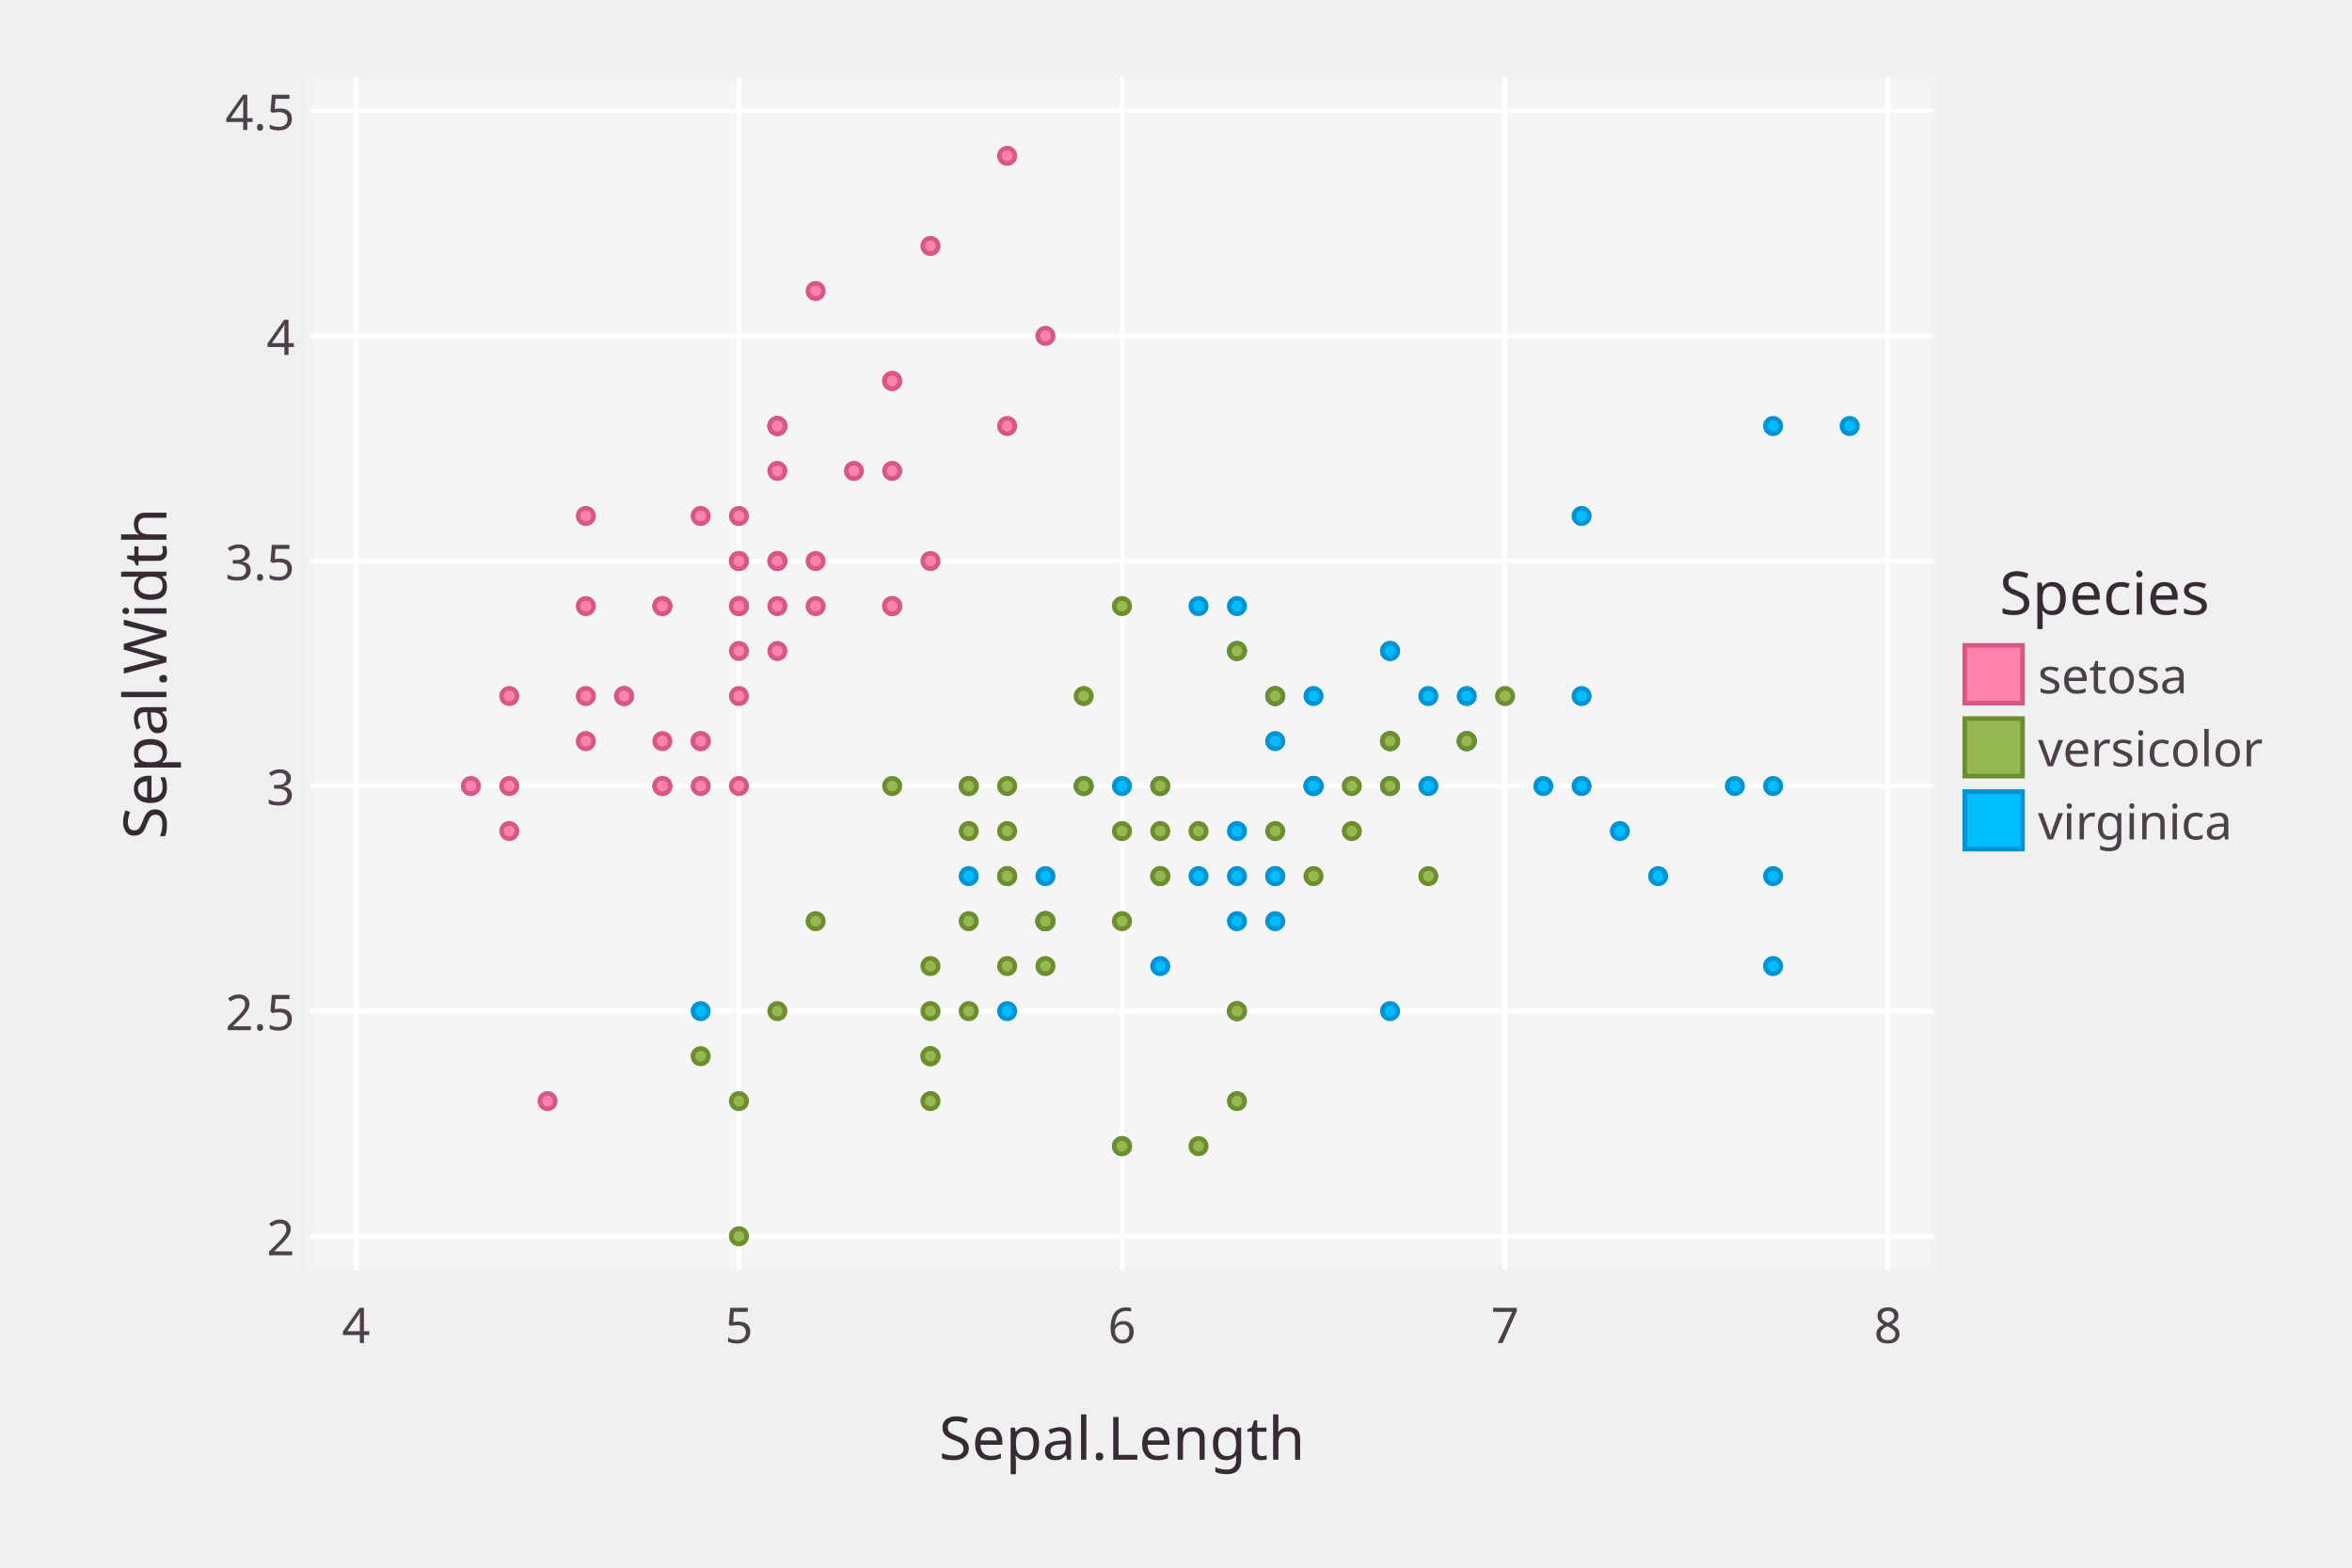
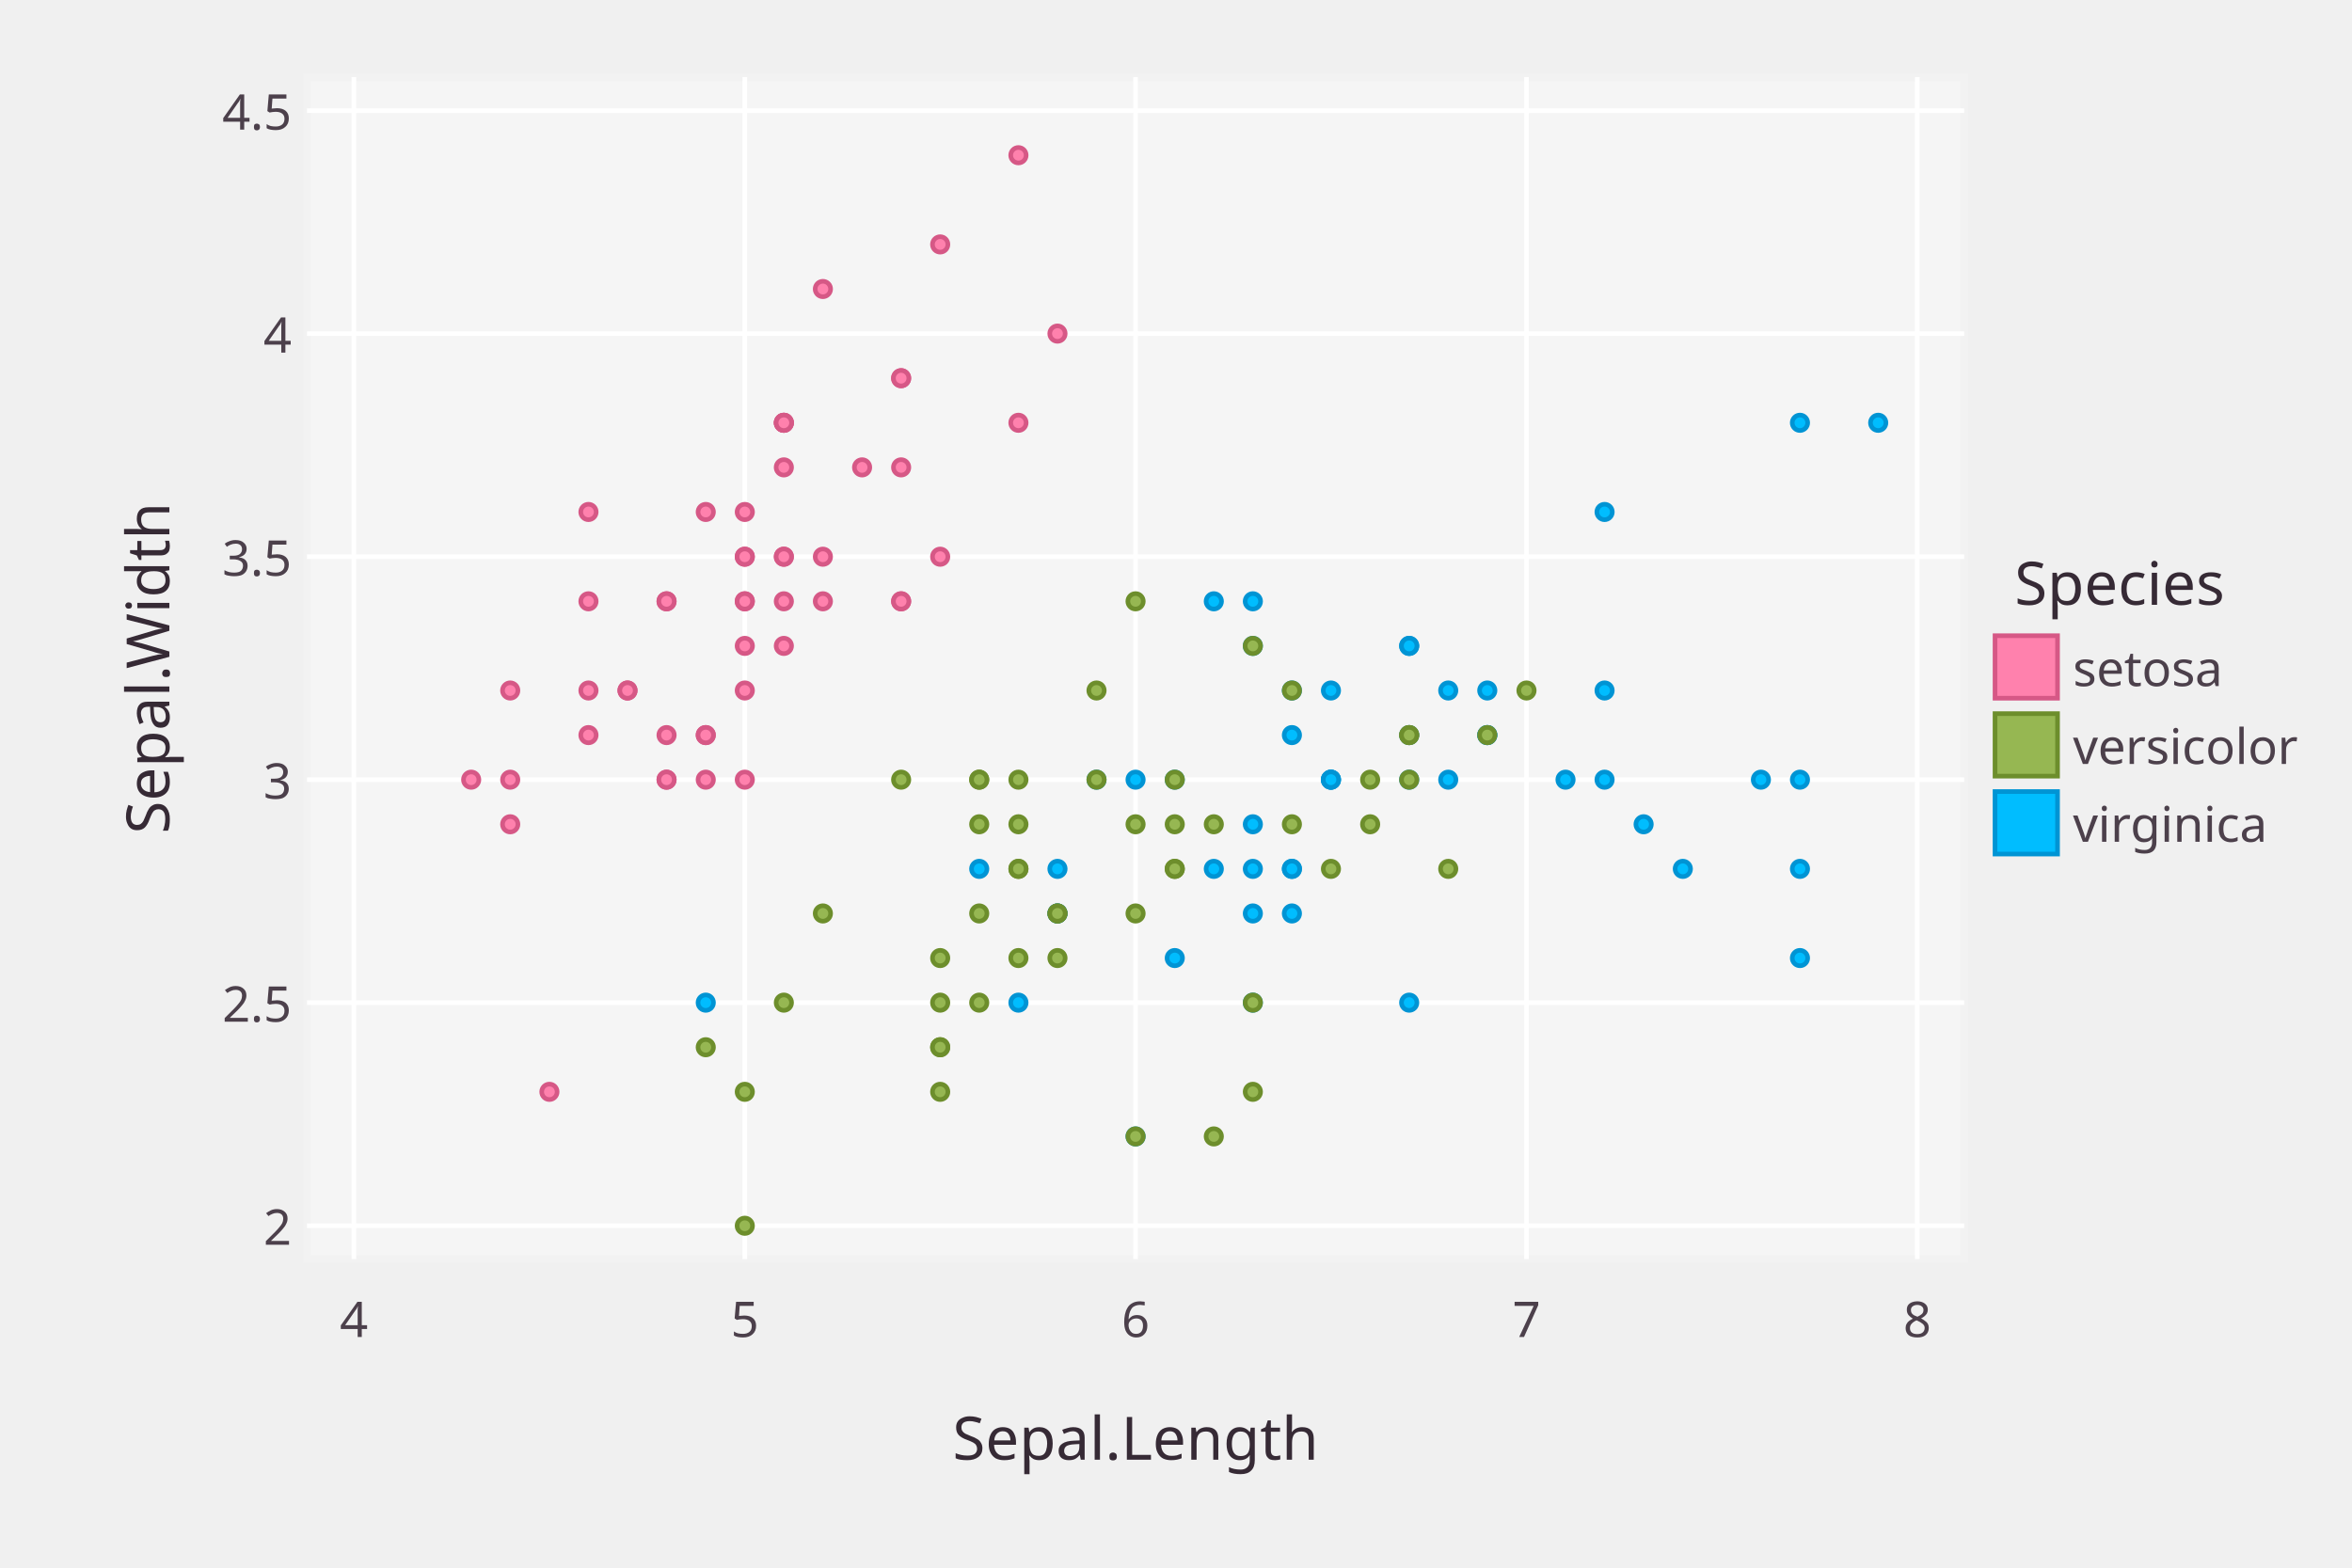
<svg xmlns="http://www.w3.org/2000/svg" xmlns:xlink="http://www.w3.org/1999/xlink" version="1.1" width="152.4mm" height="101.6mm" viewBox="0 0 152.4 101.6" style="stroke:black;fill:black" stroke-width="0.5">
  <g fill="#F5F5F5" stroke="#F2F2F2">
-     <path d="M 20.09 5 L 125.31 5 125.31 82.3 20.09 82.3 z" />
+     <path d="M 19.89 5 L 127.27 5 127.27 81.6 19.89 81.6 z" />
    <g stroke="#FFFFFF" stroke-width="0.3">
-       <path d="M97.52,5 L 97.52 82.3" />
-       <path d="M23.07,5 L 23.07 82.3" />
-       <path d="M47.88,5 L 47.88 82.3" />
-       <path d="M72.7,5 L 72.7 82.3" />
-       <path d="M122.33,5 L 122.33 82.3" />
+       <path d="M98.91,5 L 98.91 81.6" />
+       <path d="M22.93,5 L 22.93 81.6" />
+       <path d="M48.26,5 L 48.26 81.6" />
+       <path d="M73.58,5 L 73.58 81.6" />
+       <path d="M124.23,5 L 124.23 81.6" />
    </g>
    <g stroke="#FFFFFF" stroke-width="0.3">
-       <path d="M20.09,50.94 L 125.31 50.94" />
-       <path d="M20.09,36.36 L 125.31 36.36" />
-       <path d="M20.09,21.77 L 125.31 21.77" />
-       <path d="M20.09,80.12 L 125.31 80.12" />
-       <path d="M20.09,65.53 L 125.31 65.53" />
-       <path d="M20.09,7.19 L 125.31 7.19" />
+       <path d="M19.89,50.53 L 127.27 50.53" />
+       <path d="M19.89,36.08 L 127.27 36.08" />
+       <path d="M19.89,21.62 L 127.27 21.62" />
+       <path d="M19.89,79.44 L 127.27 79.44" />
+       <path d="M19.89,64.98 L 127.27 64.98" />
+       <path d="M19.89,7.17 L 127.27 7.17" />
    </g>
  </g>
  <g stroke="none" stroke-width="0.3">
-     <g fill="#00BDFF" class="color_group_virginica" stroke="#0094D4">
-       <circle cx="80.15" cy="42.19" r="0.5" />
-       <circle cx="67.74" cy="59.7" r="0.5" />
-       <circle cx="100" cy="50.94" r="0.5" />
-       <circle cx="80.15" cy="53.86" r="0.5" />
-       <circle cx="85.11" cy="50.94" r="0.5" />
-       <circle cx="112.41" cy="50.94" r="0.5" />
-       <circle cx="45.4" cy="65.53" r="0.5" />
-       <circle cx="104.96" cy="53.86" r="0.5" />
-       <circle cx="90.07" cy="65.53" r="0.5" />
-       <circle cx="102.48" cy="33.44" r="0.5" />
-       <circle cx="85.11" cy="45.11" r="0.5" />
-       <circle cx="82.63" cy="59.7" r="0.5" />
-       <circle cx="92.55" cy="50.94" r="0.5" />
-       <circle cx="65.26" cy="65.53" r="0.5" />
-       <circle cx="67.74" cy="56.78" r="0.5" />
-       <circle cx="82.63" cy="45.11" r="0.5" />
-       <circle cx="85.11" cy="50.94" r="0.5" />
-       <circle cx="114.89" cy="27.61" r="0.5" />
-       <circle cx="114.89" cy="62.61" r="0.5" />
-       <circle cx="72.7" cy="74.28" r="0.5" />
-       <circle cx="95.04" cy="45.11" r="0.5" />
-       <circle cx="62.77" cy="56.78" r="0.5" />
-       <circle cx="114.89" cy="56.78" r="0.5" />
-       <circle cx="80.15" cy="59.7" r="0.5" />
-       <circle cx="90.07" cy="42.19" r="0.5" />
-       <circle cx="102.48" cy="45.11" r="0.5" />
-       <circle cx="77.66" cy="56.78" r="0.5" />
-       <circle cx="75.18" cy="50.94" r="0.5" />
-       <circle cx="82.63" cy="56.78" r="0.5" />
-       <circle cx="102.48" cy="50.94" r="0.5" />
-       <circle cx="107.44" cy="56.78" r="0.5" />
-       <circle cx="119.85" cy="27.61" r="0.5" />
-       <circle cx="82.63" cy="56.78" r="0.5" />
-       <circle cx="80.15" cy="56.78" r="0.5" />
-       <circle cx="75.18" cy="62.61" r="0.5" />
-       <circle cx="114.89" cy="50.94" r="0.5" />
-       <circle cx="80.15" cy="39.28" r="0.5" />
-       <circle cx="82.63" cy="48.03" r="0.5" />
-       <circle cx="72.7" cy="50.94" r="0.5" />
-       <circle cx="95.04" cy="48.03" r="0.5" />
-       <circle cx="90.07" cy="48.03" r="0.5" />
-       <circle cx="95.04" cy="48.03" r="0.5" />
-       <circle cx="67.74" cy="59.7" r="0.5" />
-       <circle cx="92.55" cy="45.11" r="0.5" />
-       <circle cx="90.07" cy="42.19" r="0.5" />
-       <circle cx="90.07" cy="50.94" r="0.5" />
-       <circle cx="80.15" cy="65.53" r="0.5" />
-       <circle cx="85.11" cy="50.94" r="0.5" />
-       <circle cx="77.66" cy="39.28" r="0.5" />
-       <circle cx="70.22" cy="50.94" r="0.5" />
-     </g>
-     <g fill="#96B752" class="color_group_versicolor" stroke="#6D8E2C">
-       <circle cx="97.52" cy="45.11" r="0.5" />
-       <circle cx="82.63" cy="45.11" r="0.5" />
-       <circle cx="95.04" cy="48.03" r="0.5" />
-       <circle cx="60.29" cy="71.36" r="0.5" />
-       <circle cx="85.11" cy="56.78" r="0.5" />
-       <circle cx="65.26" cy="56.78" r="0.5" />
-       <circle cx="80.15" cy="42.19" r="0.5" />
-       <circle cx="45.4" cy="68.45" r="0.5" />
-       <circle cx="87.59" cy="53.86" r="0.5" />
-       <circle cx="52.85" cy="59.7" r="0.5" />
-       <circle cx="47.88" cy="80.12" r="0.5" />
-       <circle cx="70.22" cy="50.94" r="0.5" />
-       <circle cx="72.7" cy="74.28" r="0.5" />
-       <circle cx="75.18" cy="53.86" r="0.5" />
-       <circle cx="62.77" cy="53.86" r="0.5" />
-       <circle cx="90.07" cy="48.03" r="0.5" />
-       <circle cx="62.77" cy="50.94" r="0.5" />
-       <circle cx="67.74" cy="59.7" r="0.5" />
-       <circle cx="77.66" cy="74.28" r="0.5" />
-       <circle cx="62.77" cy="65.53" r="0.5" />
-       <circle cx="70.22" cy="45.11" r="0.5" />
-       <circle cx="75.18" cy="56.78" r="0.5" />
-       <circle cx="80.15" cy="65.53" r="0.5" />
-       <circle cx="75.18" cy="56.78" r="0.5" />
-       <circle cx="82.63" cy="53.86" r="0.5" />
-       <circle cx="87.59" cy="50.94" r="0.5" />
-       <circle cx="92.55" cy="56.78" r="0.5" />
-       <circle cx="90.07" cy="50.94" r="0.5" />
-       <circle cx="72.7" cy="53.86" r="0.5" />
-       <circle cx="65.26" cy="62.61" r="0.5" />
-       <circle cx="60.29" cy="68.45" r="0.5" />
-       <circle cx="60.29" cy="68.45" r="0.5" />
-       <circle cx="67.74" cy="59.7" r="0.5" />
-       <circle cx="72.7" cy="59.7" r="0.5" />
-       <circle cx="57.81" cy="50.94" r="0.5" />
-       <circle cx="72.7" cy="39.28" r="0.5" />
-       <circle cx="90.07" cy="48.03" r="0.5" />
-       <circle cx="80.15" cy="71.36" r="0.5" />
-       <circle cx="62.77" cy="50.94" r="0.5" />
-       <circle cx="60.29" cy="65.53" r="0.5" />
-       <circle cx="60.29" cy="62.61" r="0.5" />
-       <circle cx="75.18" cy="50.94" r="0.5" />
-       <circle cx="67.74" cy="62.61" r="0.5" />
-       <circle cx="47.88" cy="71.36" r="0.5" />
-       <circle cx="62.77" cy="59.7" r="0.5" />
-       <circle cx="65.26" cy="50.94" r="0.5" />
-       <circle cx="65.26" cy="53.86" r="0.5" />
-       <circle cx="77.66" cy="53.86" r="0.5" />
-       <circle cx="50.37" cy="65.53" r="0.5" />
-       <circle cx="65.26" cy="56.78" r="0.5" />
-     </g>
-     <g fill="#FF81AD" class="color_group_setosa" stroke="#D65886">
-       <circle cx="50.37" cy="36.36" r="0.5" />
-       <circle cx="45.4" cy="50.94" r="0.5" />
-       <circle cx="40.44" cy="45.11" r="0.5" />
-       <circle cx="37.96" cy="48.03" r="0.5" />
-       <circle cx="47.88" cy="33.44" r="0.5" />
-       <circle cx="57.81" cy="24.69" r="0.5" />
-       <circle cx="37.96" cy="39.28" r="0.5" />
-       <circle cx="47.88" cy="39.28" r="0.5" />
-       <circle cx="33" cy="53.86" r="0.5" />
-       <circle cx="45.4" cy="48.03" r="0.5" />
-       <circle cx="57.81" cy="30.52" r="0.5" />
-       <circle cx="42.92" cy="39.28" r="0.5" />
-       <circle cx="42.92" cy="50.94" r="0.5" />
-       <circle cx="30.51" cy="50.94" r="0.5" />
-       <circle cx="67.74" cy="21.77" r="0.5" />
-       <circle cx="65.26" cy="10.1" r="0.5" />
-       <circle cx="57.81" cy="24.69" r="0.5" />
-       <circle cx="50.37" cy="36.36" r="0.5" />
-       <circle cx="65.26" cy="27.61" r="0.5" />
-       <circle cx="50.37" cy="27.61" r="0.5" />
-       <circle cx="57.81" cy="39.28" r="0.5" />
-       <circle cx="50.37" cy="30.52" r="0.5" />
-       <circle cx="37.96" cy="33.44" r="0.5" />
-       <circle cx="50.37" cy="42.19" r="0.5" />
-       <circle cx="42.92" cy="39.28" r="0.5" />
-       <circle cx="47.88" cy="50.94" r="0.5" />
-       <circle cx="47.88" cy="39.28" r="0.5" />
-       <circle cx="52.85" cy="36.36" r="0.5" />
-       <circle cx="52.85" cy="39.28" r="0.5" />
-       <circle cx="40.44" cy="45.11" r="0.5" />
-       <circle cx="42.92" cy="48.03" r="0.5" />
-       <circle cx="57.81" cy="39.28" r="0.5" />
-       <circle cx="52.85" cy="18.86" r="0.5" />
-       <circle cx="60.29" cy="15.94" r="0.5" />
-       <circle cx="45.4" cy="48.03" r="0.5" />
-       <circle cx="47.88" cy="45.11" r="0.5" />
-       <circle cx="60.29" cy="36.36" r="0.5" />
-       <circle cx="45.4" cy="33.44" r="0.5" />
-       <circle cx="33" cy="50.94" r="0.5" />
-       <circle cx="50.37" cy="39.28" r="0.5" />
-       <circle cx="47.88" cy="36.36" r="0.5" />
-       <circle cx="35.48" cy="71.36" r="0.5" />
-       <circle cx="33" cy="45.11" r="0.5" />
-       <circle cx="47.88" cy="36.36" r="0.5" />
-       <circle cx="50.37" cy="27.61" r="0.5" />
-       <circle cx="42.92" cy="50.94" r="0.5" />
-       <circle cx="50.37" cy="27.61" r="0.5" />
-       <circle cx="37.96" cy="45.11" r="0.5" />
-       <circle cx="55.33" cy="30.52" r="0.5" />
-       <circle cx="47.88" cy="42.19" r="0.5" />
-     </g>
-   </g>
-   <g font-size="3.18" font-family="PT Sans Caption">
+     <g fill="#00BDFF" stroke="#0094D4" class="color_group_virginica">
+       <circle cx="81.18" cy="41.86" r="0.5" />
+       <circle cx="68.52" cy="59.2" r="0.5" />
+       <circle cx="101.44" cy="50.53" r="0.5" />
+       <circle cx="81.18" cy="53.42" r="0.5" />
+       <circle cx="86.24" cy="50.53" r="0.5" />
+       <circle cx="114.1" cy="50.53" r="0.5" />
+       <circle cx="45.73" cy="64.98" r="0.5" />
+       <circle cx="106.5" cy="53.42" r="0.5" />
+       <circle cx="91.31" cy="64.98" r="0.5" />
+       <circle cx="103.97" cy="33.18" r="0.5" />
+       <circle cx="86.24" cy="44.75" r="0.5" />
+       <circle cx="83.71" cy="59.2" r="0.5" />
+       <circle cx="93.84" cy="50.53" r="0.5" />
+       <circle cx="65.99" cy="64.98" r="0.5" />
+       <circle cx="68.52" cy="56.31" r="0.5" />
+       <circle cx="83.71" cy="44.75" r="0.5" />
+       <circle cx="86.24" cy="50.53" r="0.5" />
+       <circle cx="116.63" cy="27.4" r="0.5" />
+       <circle cx="116.63" cy="62.09" r="0.5" />
+       <circle cx="73.58" cy="73.65" r="0.5" />
+       <circle cx="96.37" cy="44.75" r="0.5" />
+       <circle cx="63.45" cy="56.31" r="0.5" />
+       <circle cx="116.63" cy="56.31" r="0.5" />
+       <circle cx="81.18" cy="59.2" r="0.5" />
+       <circle cx="91.31" cy="41.86" r="0.5" />
+       <circle cx="103.97" cy="44.75" r="0.5" />
+       <circle cx="78.65" cy="56.31" r="0.5" />
+       <circle cx="76.12" cy="50.53" r="0.5" />
+       <circle cx="83.71" cy="56.31" r="0.5" />
+       <circle cx="103.97" cy="50.53" r="0.5" />
+       <circle cx="109.04" cy="56.31" r="0.5" />
+       <circle cx="121.7" cy="27.4" r="0.5" />
+       <circle cx="83.71" cy="56.31" r="0.5" />
+       <circle cx="81.18" cy="56.31" r="0.5" />
+       <circle cx="76.12" cy="62.09" r="0.5" />
+       <circle cx="116.63" cy="50.53" r="0.5" />
+       <circle cx="81.18" cy="38.97" r="0.5" />
+       <circle cx="83.71" cy="47.64" r="0.5" />
+       <circle cx="73.58" cy="50.53" r="0.5" />
+       <circle cx="96.37" cy="47.64" r="0.5" />
+       <circle cx="91.31" cy="47.64" r="0.5" />
+       <circle cx="96.37" cy="47.64" r="0.5" />
+       <circle cx="68.52" cy="59.2" r="0.5" />
+       <circle cx="93.84" cy="44.75" r="0.5" />
+       <circle cx="91.31" cy="41.86" r="0.5" />
+       <circle cx="91.31" cy="50.53" r="0.5" />
+       <circle cx="81.18" cy="64.98" r="0.5" />
+       <circle cx="86.24" cy="50.53" r="0.5" />
+       <circle cx="78.65" cy="38.97" r="0.5" />
+       <circle cx="71.05" cy="50.53" r="0.5" />
+     </g>
+     <g fill="#96B752" stroke="#6D8E2C" class="color_group_versicolor">
+       <circle cx="98.91" cy="44.75" r="0.5" />
+       <circle cx="83.71" cy="44.75" r="0.5" />
+       <circle cx="96.37" cy="47.64" r="0.5" />
+       <circle cx="60.92" cy="70.76" r="0.5" />
+       <circle cx="86.24" cy="56.31" r="0.5" />
+       <circle cx="65.99" cy="56.31" r="0.5" />
+       <circle cx="81.18" cy="41.86" r="0.5" />
+       <circle cx="45.73" cy="67.87" r="0.5" />
+       <circle cx="88.78" cy="53.42" r="0.5" />
+       <circle cx="53.32" cy="59.2" r="0.5" />
+       <circle cx="48.26" cy="79.44" r="0.5" />
+       <circle cx="71.05" cy="50.53" r="0.5" />
+       <circle cx="73.58" cy="73.65" r="0.5" />
+       <circle cx="76.12" cy="53.42" r="0.5" />
+       <circle cx="63.45" cy="53.42" r="0.5" />
+       <circle cx="91.31" cy="47.64" r="0.5" />
+       <circle cx="63.45" cy="50.53" r="0.5" />
+       <circle cx="68.52" cy="59.2" r="0.5" />
+       <circle cx="78.65" cy="73.65" r="0.5" />
+       <circle cx="63.45" cy="64.98" r="0.5" />
+       <circle cx="71.05" cy="44.75" r="0.5" />
+       <circle cx="76.12" cy="56.31" r="0.5" />
+       <circle cx="81.18" cy="64.98" r="0.5" />
+       <circle cx="76.12" cy="56.31" r="0.5" />
+       <circle cx="83.71" cy="53.42" r="0.5" />
+       <circle cx="88.78" cy="50.53" r="0.5" />
+       <circle cx="93.84" cy="56.31" r="0.5" />
+       <circle cx="91.31" cy="50.53" r="0.5" />
+       <circle cx="73.58" cy="53.42" r="0.5" />
+       <circle cx="65.99" cy="62.09" r="0.5" />
+       <circle cx="60.92" cy="67.87" r="0.5" />
+       <circle cx="60.92" cy="67.87" r="0.5" />
+       <circle cx="68.52" cy="59.2" r="0.5" />
+       <circle cx="73.58" cy="59.2" r="0.5" />
+       <circle cx="58.39" cy="50.53" r="0.5" />
+       <circle cx="73.58" cy="38.97" r="0.5" />
+       <circle cx="91.31" cy="47.64" r="0.5" />
+       <circle cx="81.18" cy="70.76" r="0.5" />
+       <circle cx="63.45" cy="50.53" r="0.5" />
+       <circle cx="60.92" cy="64.98" r="0.5" />
+       <circle cx="60.92" cy="62.09" r="0.5" />
+       <circle cx="76.12" cy="50.53" r="0.5" />
+       <circle cx="68.52" cy="62.09" r="0.5" />
+       <circle cx="48.26" cy="70.76" r="0.5" />
+       <circle cx="63.45" cy="59.2" r="0.5" />
+       <circle cx="65.99" cy="50.53" r="0.5" />
+       <circle cx="65.99" cy="53.42" r="0.5" />
+       <circle cx="78.65" cy="53.42" r="0.5" />
+       <circle cx="50.79" cy="64.98" r="0.5" />
+       <circle cx="65.99" cy="56.31" r="0.5" />
+     </g>
+     <g fill="#FF81AD" stroke="#D65886" class="color_group_setosa">
+       <circle cx="50.79" cy="36.08" r="0.5" />
+       <circle cx="45.73" cy="50.53" r="0.5" />
+       <circle cx="40.66" cy="44.75" r="0.5" />
+       <circle cx="38.13" cy="47.64" r="0.5" />
+       <circle cx="48.26" cy="33.18" r="0.5" />
+       <circle cx="58.39" cy="24.51" r="0.5" />
+       <circle cx="38.13" cy="38.97" r="0.5" />
+       <circle cx="48.26" cy="38.97" r="0.5" />
+       <circle cx="33.06" cy="53.42" r="0.5" />
+       <circle cx="45.73" cy="47.64" r="0.5" />
+       <circle cx="58.39" cy="30.29" r="0.5" />
+       <circle cx="43.19" cy="38.97" r="0.5" />
+       <circle cx="43.19" cy="50.53" r="0.5" />
+       <circle cx="30.53" cy="50.53" r="0.5" />
+       <circle cx="68.52" cy="21.62" r="0.5" />
+       <circle cx="65.99" cy="10.06" r="0.5" />
+       <circle cx="58.39" cy="24.51" r="0.5" />
+       <circle cx="50.79" cy="36.08" r="0.5" />
+       <circle cx="65.99" cy="27.4" r="0.5" />
+       <circle cx="50.79" cy="27.4" r="0.5" />
+       <circle cx="58.39" cy="38.97" r="0.5" />
+       <circle cx="50.79" cy="30.29" r="0.5" />
+       <circle cx="38.13" cy="33.18" r="0.5" />
+       <circle cx="50.79" cy="41.86" r="0.5" />
+       <circle cx="43.19" cy="38.97" r="0.5" />
+       <circle cx="48.26" cy="50.53" r="0.5" />
+       <circle cx="48.26" cy="38.97" r="0.5" />
+       <circle cx="53.32" cy="36.08" r="0.5" />
+       <circle cx="53.32" cy="38.97" r="0.5" />
+       <circle cx="40.66" cy="44.75" r="0.5" />
+       <circle cx="43.19" cy="47.64" r="0.5" />
+       <circle cx="58.39" cy="38.97" r="0.5" />
+       <circle cx="53.32" cy="18.73" r="0.5" />
+       <circle cx="60.92" cy="15.84" r="0.5" />
+       <circle cx="45.73" cy="47.64" r="0.5" />
+       <circle cx="48.26" cy="44.75" r="0.5" />
+       <circle cx="60.92" cy="36.08" r="0.5" />
+       <circle cx="45.73" cy="33.18" r="0.5" />
+       <circle cx="33.06" cy="50.53" r="0.5" />
+       <circle cx="50.79" cy="38.97" r="0.5" />
+       <circle cx="48.26" cy="36.08" r="0.5" />
+       <circle cx="35.6" cy="70.76" r="0.5" />
+       <circle cx="33.06" cy="44.75" r="0.5" />
+       <circle cx="48.26" cy="36.08" r="0.5" />
+       <circle cx="50.79" cy="27.4" r="0.5" />
+       <circle cx="43.19" cy="50.53" r="0.5" />
+       <circle cx="50.79" cy="27.4" r="0.5" />
+       <circle cx="38.13" cy="44.75" r="0.5" />
+       <circle cx="55.86" cy="30.29" r="0.5" />
+       <circle cx="48.26" cy="41.86" r="0.5" />
+     </g>
+   </g>
+   <g font-size="3.18" font-family="Source Sans Pro">
    <a xlink:href="#">
      <g id="color_key_versicolor">
        <g fill="#96B752" stroke="#6D8E2C" stroke-width="0.3">
-           <path d="M 127.31 46.57 L 131.05 46.57 131.05 50.3 127.31 50.3 z" />
+           <path d="M 129.27 46.25 L 133.32 46.25 133.32 50.3 129.27 50.3 z" />
        </g>
        <g fill="#4C404B" stroke="none">
-           <text x="132.05" y="48.43" style="dominant-baseline:central">versicolor</text>
+           <text x="134.32" y="48.28" style="dominant-baseline:central">versicolor</text>
        </g>
      </g>
    </a>
    <a xlink:href="#">
      <g id="color_key_setosa">
        <g fill="#FF81AD" stroke="#D65886" stroke-width="0.3">
-           <path d="M 127.31 41.83 L 131.05 41.83 131.05 45.57 127.31 45.57 z" />
+           <path d="M 129.27 41.2 L 133.32 41.2 133.32 45.25 129.27 45.25 z" />
        </g>
        <g fill="#4C404B" stroke="none">
-           <text x="132.05" y="43.7" style="dominant-baseline:central">setosa</text>
+           <text x="134.32" y="43.23" style="dominant-baseline:central">setosa</text>
        </g>
      </g>
    </a>
    <a xlink:href="#">
      <g id="color_key_virginica">
        <g fill="#00BDFF" stroke="#0094D4" stroke-width="0.3">
-           <path d="M 127.31 51.3 L 131.05 51.3 131.05 55.03 127.31 55.03 z" />
+           <path d="M 129.27 51.3 L 133.32 51.3 133.32 55.35 129.27 55.35 z" />
        </g>
        <g fill="#4C404B" stroke="none">
-           <text x="132.05" y="53.17" style="dominant-baseline:central">virginica</text>
+           <text x="134.32" y="53.32" style="dominant-baseline:central">virginica</text>
        </g>
      </g>
    </a>
  </g>
-   <g fill="#362A35" font-size="3.88" font-family="PT Sans" stroke="none">
-     <text x="136.36" y="39.83" text-anchor="middle">Species</text>
-   </g>
-   <g fill="#4C404B" font-size="3.18" font-family="PT Sans Caption" stroke="none">
-     <text x="97.52" y="87.04" text-anchor="middle">7</text>
-     <text x="23.07" y="87.04" text-anchor="middle">4</text>
-     <text x="47.88" y="87.04" text-anchor="middle">5</text>
-     <text x="72.7" y="87.04" text-anchor="middle">6</text>
-     <text x="122.33" y="87.04" text-anchor="middle">8</text>
-   </g>
-   <g fill="#362A35" font-size="3.88" font-family="PT Sans" stroke="none">
-     <text x="72.7" y="94.6" text-anchor="middle">Sepal.Length</text>
-   </g>
-   <g fill="#362A35" font-size="3.88" font-family="PT Sans" stroke="none">
-     <text x="9.28" y="43.65" text-anchor="middle" style="dominant-baseline:central" transform="rotate(-90, 9.28, 43.65)">Sepal.Width</text>
-   </g>
-   <g fill="#4C404B" font-size="3.18" font-family="PT Sans Caption" stroke="none">
-     <text x="19.09" y="50.94" text-anchor="end" style="dominant-baseline:central">3</text>
-     <text x="19.09" y="36.36" text-anchor="end" style="dominant-baseline:central">3.5</text>
-     <text x="19.09" y="21.77" text-anchor="end" style="dominant-baseline:central">4</text>
-     <text x="19.09" y="80.12" text-anchor="end" style="dominant-baseline:central">2</text>
-     <text x="19.09" y="65.53" text-anchor="end" style="dominant-baseline:central">2.5</text>
-     <text x="19.09" y="7.19" text-anchor="end" style="dominant-baseline:central">4.5</text>
+   <g fill="#362A35" font-size="3.88" font-family="Source Sans Pro" stroke="none">
+     <text x="137.34" y="39.2" text-anchor="middle">Species</text>
+   </g>
+   <g fill="#4C404B" font-size="3.18" font-family="Source Sans Pro" stroke="none">
+     <text x="98.91" y="86.65" text-anchor="middle">7</text>
+     <text x="22.93" y="86.65" text-anchor="middle">4</text>
+     <text x="48.26" y="86.65" text-anchor="middle">5</text>
+     <text x="73.58" y="86.65" text-anchor="middle">6</text>
+     <text x="124.23" y="86.65" text-anchor="middle">8</text>
+   </g>
+   <g fill="#362A35" font-size="3.88" font-family="Source Sans Pro" stroke="none">
+     <text x="73.58" y="94.6" text-anchor="middle">Sepal.Length</text>
+   </g>
+   <g fill="#362A35" font-size="3.88" font-family="Source Sans Pro" stroke="none">
+     <text x="9.47" y="43.3" text-anchor="middle" style="dominant-baseline:central" transform="rotate(-90, 9.47, 43.3)">Sepal.Width</text>
+   </g>
+   <g fill="#4C404B" font-size="3.18" font-family="Source Sans Pro" stroke="none">
+     <text x="18.89" y="50.53" text-anchor="end" style="dominant-baseline:central">3</text>
+     <text x="18.89" y="36.08" text-anchor="end" style="dominant-baseline:central">3.5</text>
+     <text x="18.89" y="21.62" text-anchor="end" style="dominant-baseline:central">4</text>
+     <text x="18.89" y="79.44" text-anchor="end" style="dominant-baseline:central">2</text>
+     <text x="18.89" y="64.98" text-anchor="end" style="dominant-baseline:central">2.5</text>
+     <text x="18.89" y="7.17" text-anchor="end" style="dominant-baseline:central">4.5</text>
  </g>
</svg>
